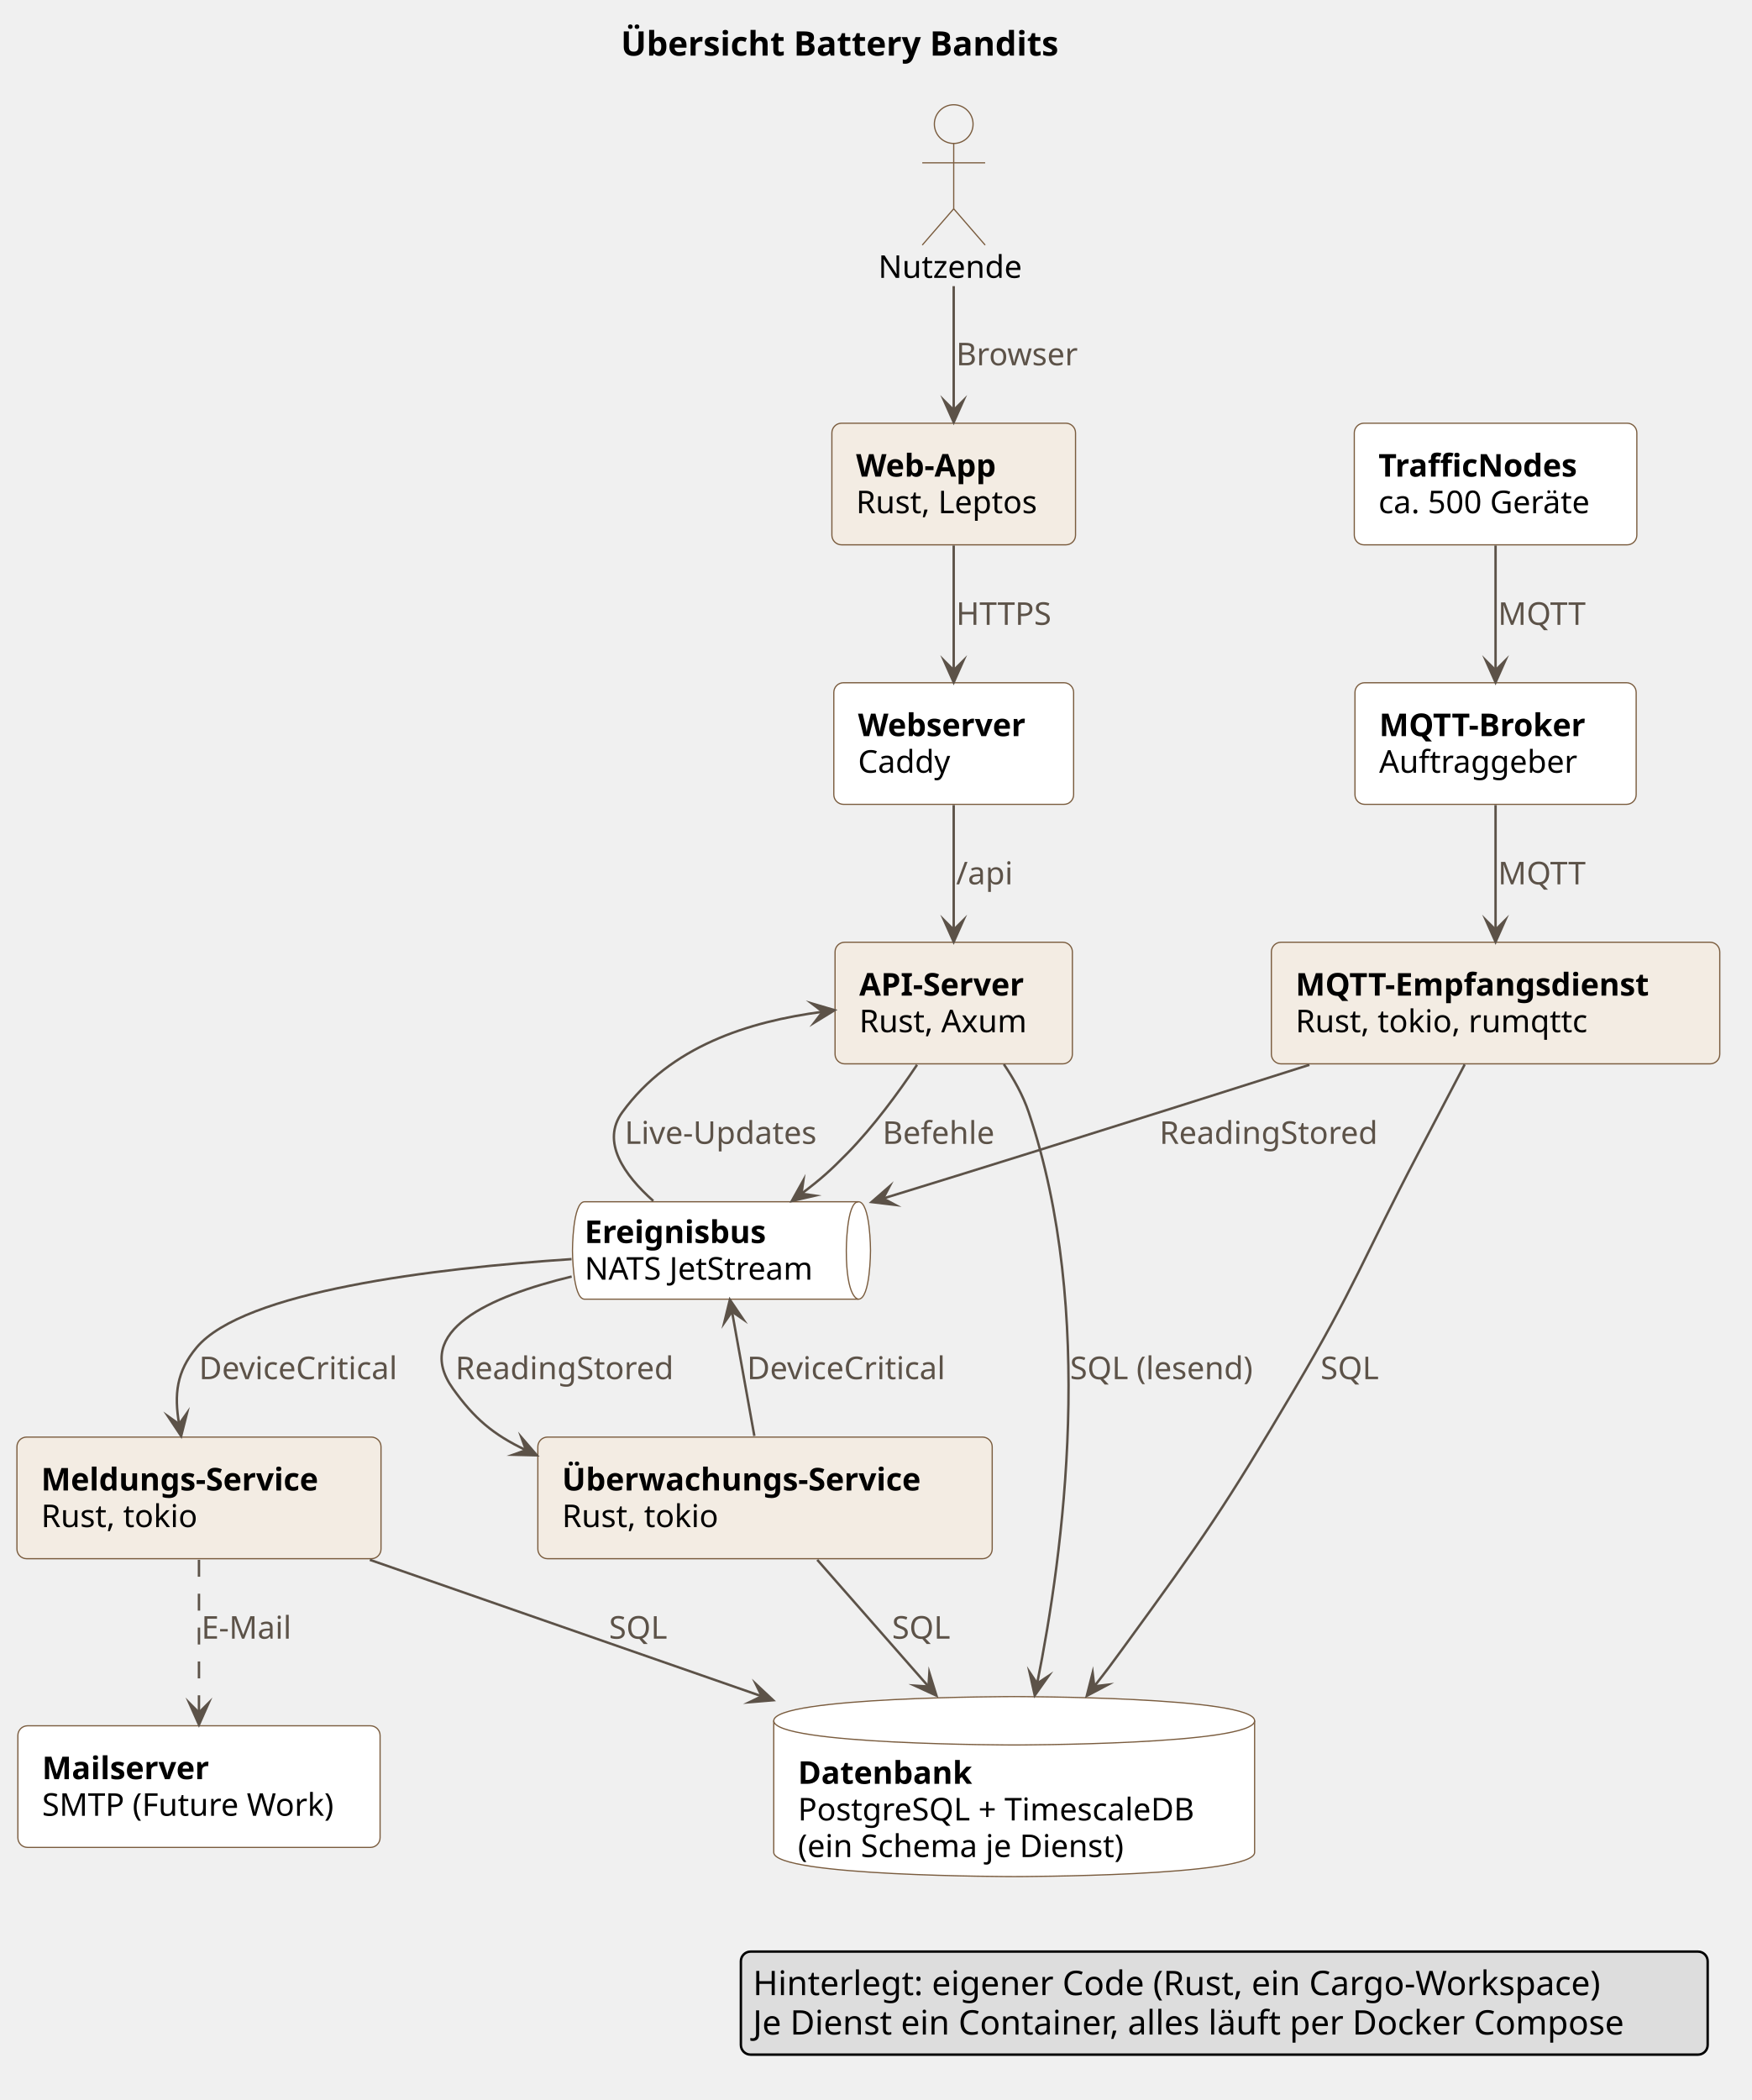
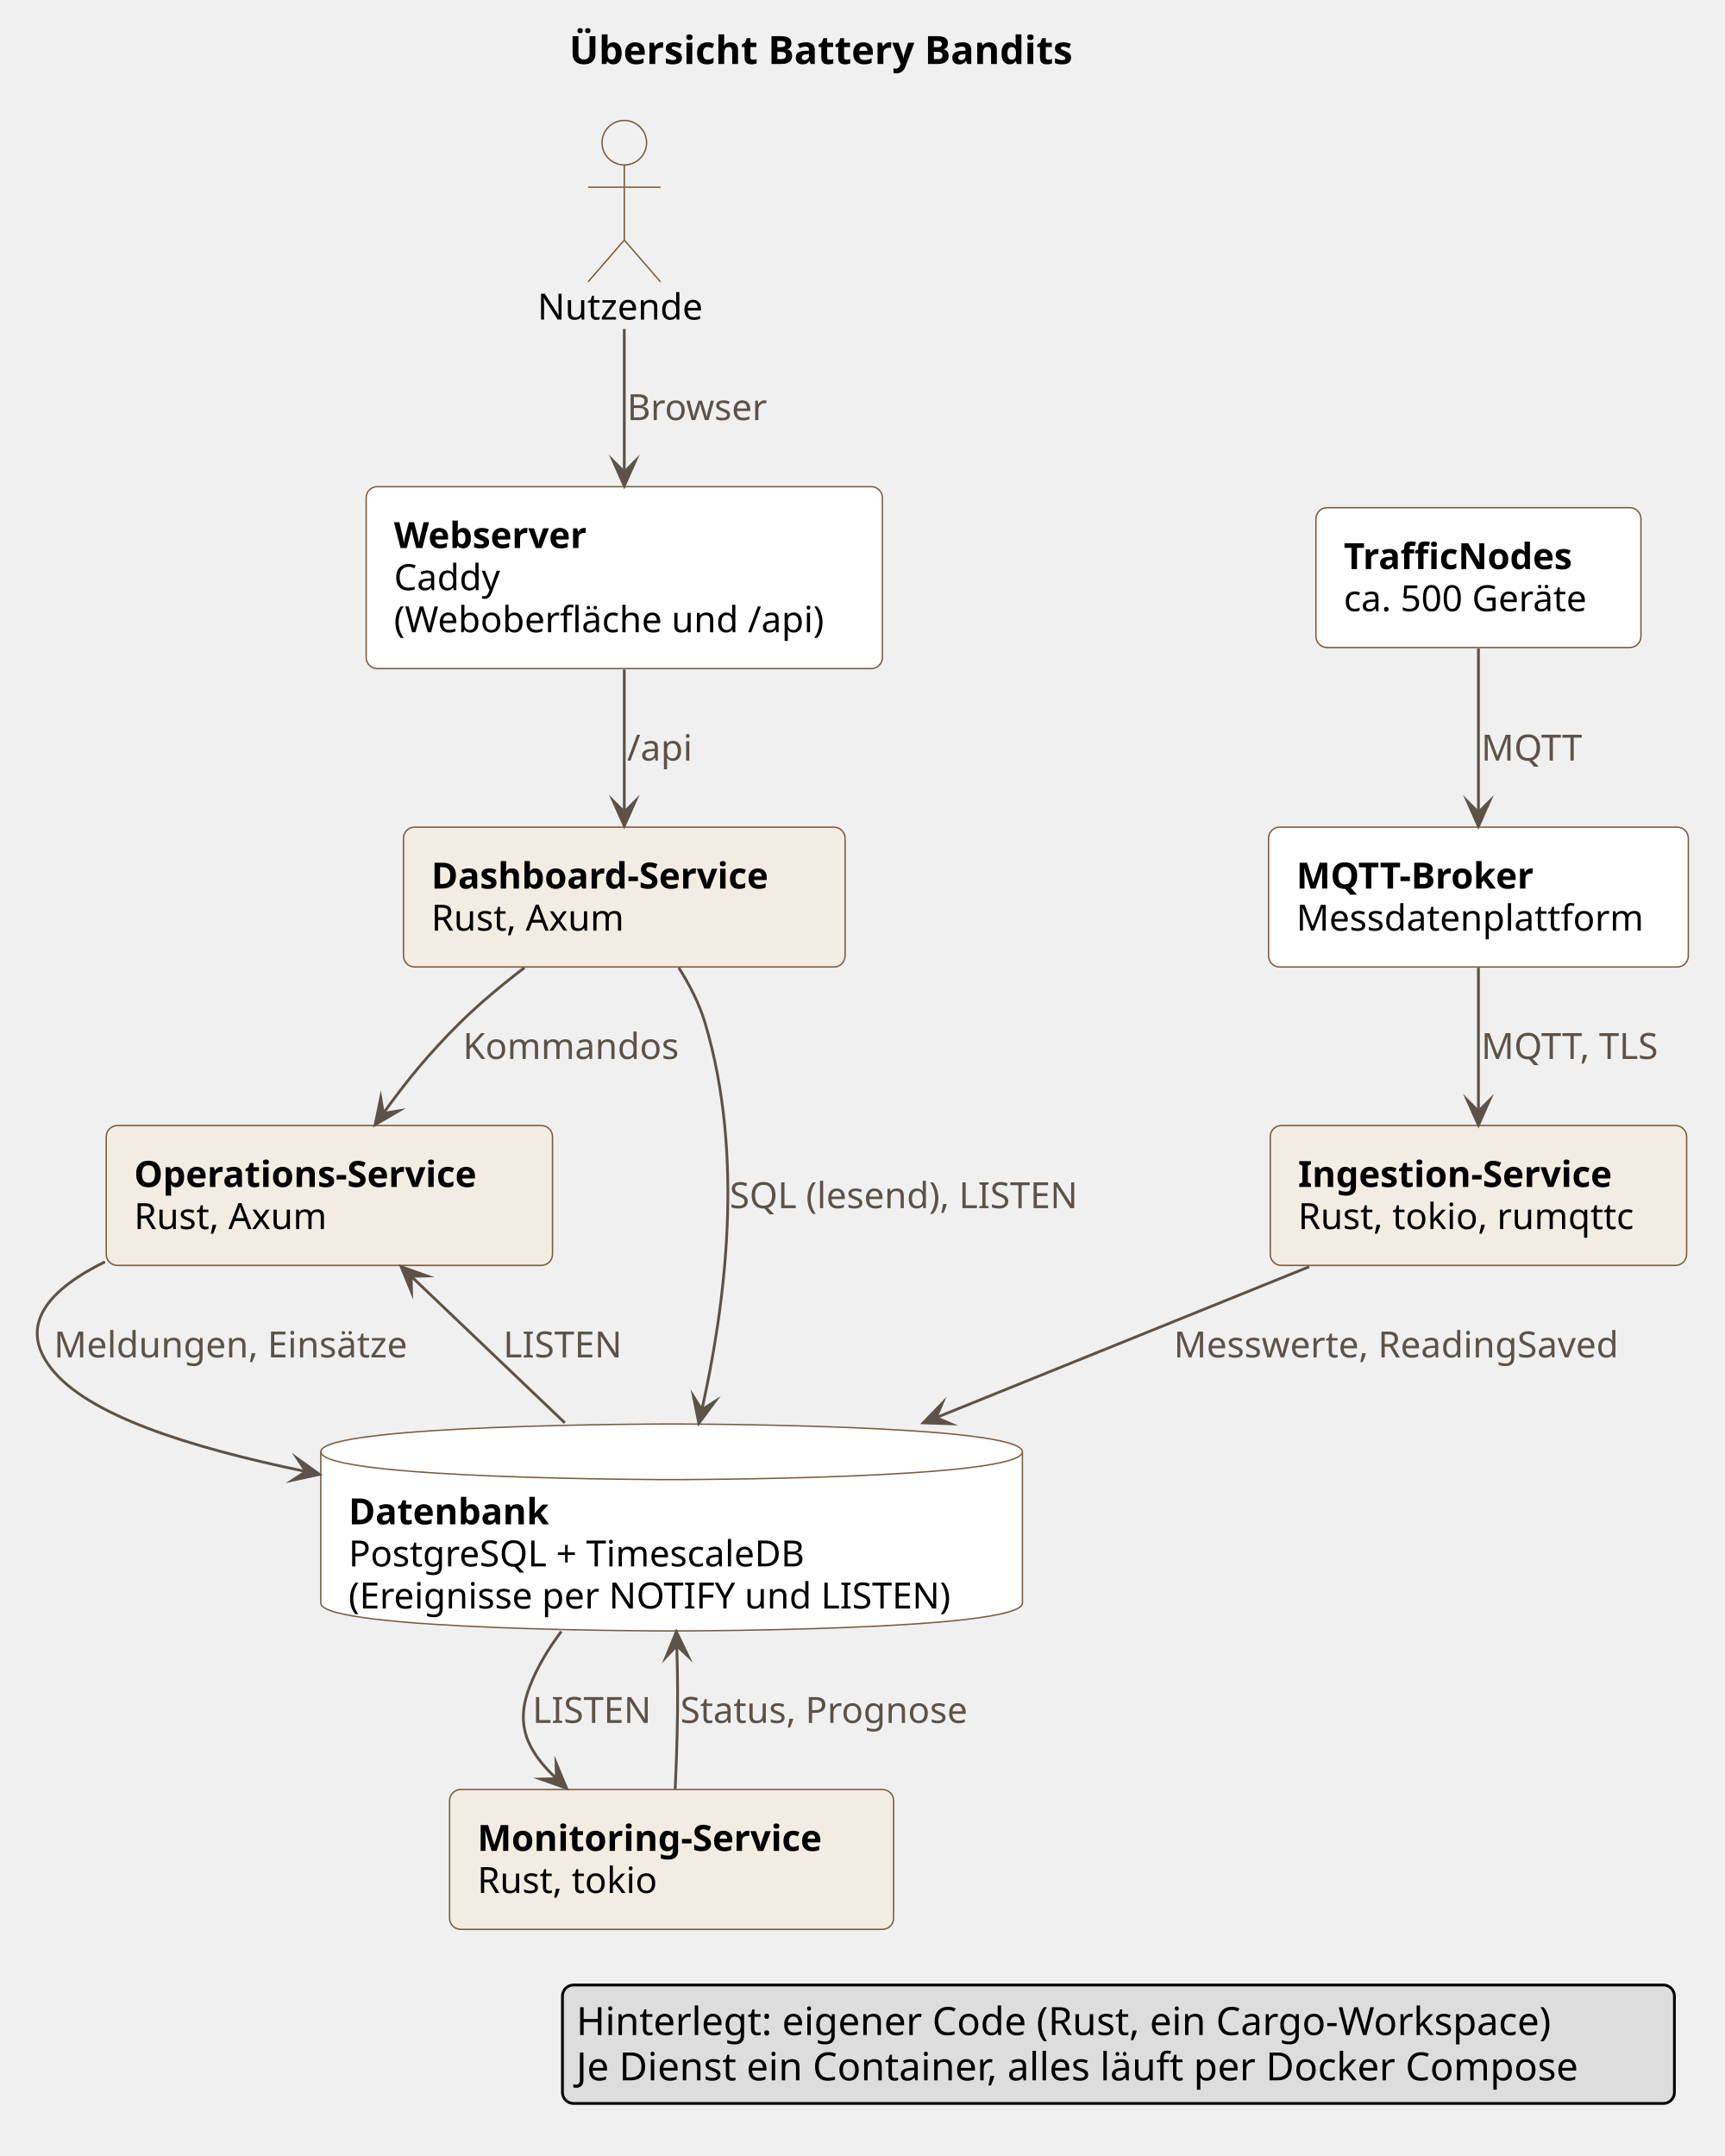
- <svg xmlns="http://www.w3.org/2000/svg" version="1.1" data-diagram-type="DESCRIPTION" style="width:724px;height:868px;background:#FFFFFF;" width="724px" height="868px" viewBox="0 0 724 868" zoomAndPan="magnify" preserveAspectRatio="none" contentStyleType="text/css">
+ <svg xmlns="http://www.w3.org/2000/svg" version="1.1" data-diagram-type="DESCRIPTION" style="width:620px;height:775px;background:#FFFFFF;" width="620px" height="775px" viewBox="0 0 620 775" zoomAndPan="magnify" preserveAspectRatio="none" contentStyleType="text/css">
  <defs />
  <g font-family="sans-serif" lengthAdjust="spacing">
-     <g class="title" data-source-line="24">
-       <text x="256.673" y="22.995" fill="#000" font-size="14" textLength="204.586" font-weight="700">Übersicht Battery Bandits</text>
+     <g class="title" data-source-line="20">
+       <text x="204.615" y="22.995" fill="#000" font-size="14" textLength="204.586" font-weight="700">Übersicht Battery Bandits</text>
    </g>
-     <g class="entity" data-qualified-name="user" id="ent0001" data-source-line="26">
-       <ellipse cx="394.256" cy="51.297" rx="8" ry="8" fill="#F1F1F1" style="stroke:#7A5C3E;stroke-width:0.5;" />
-       <path d="M394.256,59.297 L394.256,86.297 M381.256,67.297 L407.256,67.297 M394.256,86.297 L381.256,101.297 M394.256,86.297 L407.256,101.297" style="stroke:#7A5C3E;stroke-width:0.5;" fill="none" />
-       <text x="363.07" y="114.864" fill="#000" font-size="13" textLength="62.372">Nutzende</text>
+     <g class="entity" data-qualified-name="user" id="ent0001" data-source-line="22">
+       <ellipse cx="224.386" cy="51.297" rx="8" ry="8" fill="#F1F1F1" style="stroke:#7A5C3E;stroke-width:0.5;" />
+       <path d="M224.386,59.297 L224.386,86.297 M211.386,67.297 L237.386,67.297 M224.386,86.297 L211.386,101.297 M224.386,86.297 L237.386,101.297" style="stroke:#7A5C3E;stroke-width:0.5;" fill="none" />
+       <text x="193.2" y="114.864" fill="#000" font-size="13" textLength="62.372">Nutzende</text>
    </g>
-     <g class="entity" data-qualified-name="web" id="ent0002" data-source-line="28">
-       <rect x="343.89" y="174.927" width="100.723" height="50.266" fill="#F3ECE3" style="stroke:#7A5C3E;stroke-width:0.5;" rx="4" ry="4" />
-       <text x="353.89" y="196.994" fill="#000" font-size="13" textLength="66.53" font-weight="700">Web-App</text>
-       <text x="353.89" y="212.127" fill="#000" font-size="13" textLength="80.723">Rust, Leptos</text>
+     <g class="entity" data-qualified-name="caddy" id="ent0002" data-source-line="24">
+       <rect x="131.61" y="174.937" width="185.541" height="65.398" fill="#FFF" style="stroke:#7A5C3E;stroke-width:0.5;" rx="4" ry="4" />
+       <text x="141.61" y="197.004" fill="#000" font-size="13" textLength="79.13" font-weight="700">Webserver</text>
+       <text x="141.61" y="212.137" fill="#000" font-size="13" textLength="41.241">Caddy</text>
+       <text x="141.61" y="227.269" fill="#000" font-size="13" textLength="165.541">(Weboberfläche und /api)</text>
    </g>
-     <g class="entity" data-qualified-name="caddy" id="ent0003" data-source-line="33">
-       <rect x="344.69" y="282.197" width="99.13" height="50.266" fill="#FFF" style="stroke:#7A5C3E;stroke-width:0.5;" rx="4" ry="4" />
-       <text x="354.69" y="304.264" fill="#000" font-size="13" textLength="79.13" font-weight="700">Webserver</text>
-       <text x="354.69" y="319.397" fill="#000" font-size="13" textLength="41.241">Caddy</text>
+     <g class="entity" data-qualified-name="dashboard" id="ent0003" data-source-line="30">
+       <rect x="145.02" y="297.327" width="158.722" height="50.266" fill="#F3ECE3" style="stroke:#7A5C3E;stroke-width:0.5;" rx="4" ry="4" />
+       <text x="155.02" y="319.394" fill="#000" font-size="13" textLength="138.722" font-weight="700">Dashboard-Service</text>
+       <text x="155.02" y="334.527" fill="#000" font-size="13" textLength="74.896">Rust, Axum</text>
    </g>
-     <g class="entity" data-qualified-name="api" id="ent0004" data-source-line="38">
-       <rect x="345.2" y="389.457" width="98.114" height="50.266" fill="#F3ECE3" style="stroke:#7A5C3E;stroke-width:0.5;" rx="4" ry="4" />
-       <text x="355.2" y="411.524" fill="#000" font-size="13" textLength="78.114" font-weight="700">API-Server</text>
-       <text x="355.2" y="426.657" fill="#000" font-size="13" textLength="74.896">Rust, Axum</text>
+     <g class="entity" data-qualified-name="ingestion" id="ent0004" data-source-line="35">
+       <rect x="456.55" y="404.597" width="149.657" height="50.266" fill="#F3ECE3" style="stroke:#7A5C3E;stroke-width:0.5;" rx="4" ry="4" />
+       <text x="466.55" y="426.664" fill="#000" font-size="13" textLength="128.248" font-weight="700">Ingestion-Service</text>
+       <text x="466.55" y="441.797" fill="#000" font-size="13" textLength="129.657">Rust, tokio, rumqttc</text>
    </g>
-     <g class="entity" data-qualified-name="ingest" id="ent0005" data-source-line="43">
-       <rect x="525.57" y="389.457" width="185.363" height="50.266" fill="#F3ECE3" style="stroke:#7A5C3E;stroke-width:0.5;" rx="4" ry="4" />
-       <text x="535.57" y="411.524" fill="#000" font-size="13" textLength="165.363" font-weight="700">MQTT-Empfangsdienst</text>
-       <text x="535.57" y="426.657" fill="#000" font-size="13" textLength="129.657">Rust, tokio, rumqttc</text>
+     <g class="entity" data-qualified-name="monitoring" id="ent0005" data-source-line="40">
+       <rect x="161.59" y="643.257" width="159.591" height="50.266" fill="#F3ECE3" style="stroke:#7A5C3E;stroke-width:0.5;" rx="4" ry="4" />
+       <text x="171.59" y="665.324" fill="#000" font-size="13" textLength="139.591" font-weight="700">Monitoring-Service</text>
+       <text x="171.59" y="680.457" fill="#000" font-size="13" textLength="69.551">Rust, tokio</text>
    </g>
-     <g class="entity" data-qualified-name="monitor" id="ent0006" data-source-line="48">
-       <rect x="222.34" y="593.997" width="187.826" height="50.266" fill="#F3ECE3" style="stroke:#7A5C3E;stroke-width:0.5;" rx="4" ry="4" />
-       <text x="232.34" y="616.064" fill="#000" font-size="13" textLength="167.826" font-weight="700">Überwachungs-Service</text>
-       <text x="232.34" y="631.197" fill="#000" font-size="13" textLength="69.551">Rust, tokio</text>
+     <g class="entity" data-qualified-name="operations" id="ent0006" data-source-line="45">
+       <rect x="38.19" y="404.597" width="160.391" height="50.266" fill="#F3ECE3" style="stroke:#7A5C3E;stroke-width:0.5;" rx="4" ry="4" />
+       <text x="48.19" y="426.664" fill="#000" font-size="13" textLength="140.391" font-weight="700">Operations-Service</text>
+       <text x="48.19" y="441.797" fill="#000" font-size="13" textLength="74.896">Rust, Axum</text>
    </g>
-     <g class="entity" data-qualified-name="incidents" id="ent0007" data-source-line="53">
-       <rect x="7" y="593.997" width="150.508" height="50.266" fill="#F3ECE3" style="stroke:#7A5C3E;stroke-width:0.5;" rx="4" ry="4" />
-       <text x="17" y="616.064" fill="#000" font-size="13" textLength="130.508" font-weight="700">Meldungs-Service</text>
-       <text x="17" y="631.197" fill="#000" font-size="13" textLength="69.551">Rust, tokio</text>
+     <g class="entity" data-qualified-name="db" id="ent0007" data-source-line="50">
+       <path d="M115.3,521.867 C115.3,511.867 241.386,511.867 241.386,511.867 C241.386,511.867 367.472,511.867 367.472,521.867 L367.472,576.265 C367.472,586.265 241.386,586.265 241.386,586.265 C241.386,586.265 115.3,586.265 115.3,576.265 L115.3,521.867" style="stroke:#7A5C3E;stroke-width:0.5;" fill="#FFF" />
+       <path d="M115.3,521.867 C115.3,531.867 241.386,531.867 241.386,531.867 C241.386,531.867 367.472,531.867 367.472,521.867" style="stroke:#7A5C3E;stroke-width:0.5;" fill="none" />
+       <text x="125.3" y="547.934" fill="#000" font-size="13" textLength="79.828" font-weight="700">Datenbank</text>
+       <text x="125.3" y="563.067" fill="#000" font-size="13" textLength="178.782">PostgreSQL + TimescaleDB</text>
+       <text x="125.3" y="578.199" fill="#000" font-size="13" textLength="232.172">(Ereignisse per NOTIFY und LISTEN)</text>
    </g>
-     <g class="entity" data-qualified-name="bus" id="ent0008" data-source-line="58">
-       <path d="M241.66,496.727 L354.854,496.727 C359.854,496.727 359.854,516.86 359.854,516.86 C359.854,516.86 359.854,536.993 354.854,536.993 L241.66,536.993 C236.66,536.993 236.66,516.86 236.66,516.86 C236.66,516.86 236.66,496.727 241.66,496.727" style="stroke:#7A5C3E;stroke-width:0.5;" fill="#FFF" />
-       <path d="M354.854,496.727 C349.854,496.727 349.854,516.86 349.854,516.86 C349.854,536.993 354.854,536.993 354.854,536.993" style="stroke:#7A5C3E;stroke-width:0.5;" fill="none" />
-       <text x="241.66" y="513.794" fill="#000" font-size="13" textLength="85.617" font-weight="700">Ereignisbus</text>
-       <text x="241.66" y="528.927" fill="#000" font-size="13" textLength="103.194">NATS JetStream</text>
+     <g class="entity" data-qualified-name="broker" id="ent0008" data-source-line="56">
+       <rect x="455.94" y="297.327" width="150.876" height="50.266" fill="#FFF" style="stroke:#7A5C3E;stroke-width:0.5;" rx="4" ry="4" />
+       <text x="465.94" y="319.394" fill="#000" font-size="13" textLength="96.243" font-weight="700">MQTT-Broker</text>
+       <text x="465.94" y="334.527" fill="#000" font-size="13" textLength="130.876">Messdatenplattform</text>
    </g>
-     <g class="entity" data-qualified-name="db" id="ent0009" data-source-line="63">
-       <path d="M319.86,711.257 C319.86,701.257 419.251,701.257 419.251,701.257 C419.251,701.257 518.642,701.257 518.642,711.257 L518.642,765.655 C518.642,775.655 419.251,775.655 419.251,775.655 C419.251,775.655 319.86,775.655 319.86,765.655 L319.86,711.257" style="stroke:#7A5C3E;stroke-width:0.5;" fill="#FFF" />
-       <path d="M319.86,711.257 C319.86,721.257 419.251,721.257 419.251,721.257 C419.251,721.257 518.642,721.257 518.642,711.257" style="stroke:#7A5C3E;stroke-width:0.5;" fill="none" />
-       <text x="329.86" y="737.324" fill="#000" font-size="13" textLength="79.828" font-weight="700">Datenbank</text>
-       <text x="329.86" y="752.457" fill="#000" font-size="13" textLength="178.782">PostgreSQL + TimescaleDB</text>
-       <text x="329.86" y="767.589" fill="#000" font-size="13" textLength="147.996">(ein Schema je Dienst)</text>
+     <g class="entity" data-qualified-name="tn" id="ent0009" data-source-line="61">
+       <rect x="472.98" y="182.497" width="116.802" height="50.266" fill="#FFF" style="stroke:#7A5C3E;stroke-width:0.5;" rx="4" ry="4" />
+       <text x="482.98" y="204.564" fill="#000" font-size="13" textLength="93.196" font-weight="700">TrafficNodes</text>
+       <text x="482.98" y="219.697" fill="#000" font-size="13" textLength="96.802">ca. 500 Geräte</text>
    </g>
-     <g class="entity" data-qualified-name="broker" id="ent0010" data-source-line="69">
-       <rect x="560.13" y="282.197" width="116.243" height="50.266" fill="#FFF" style="stroke:#7A5C3E;stroke-width:0.5;" rx="4" ry="4" />
-       <text x="570.13" y="304.264" fill="#000" font-size="13" textLength="96.243" font-weight="700">MQTT-Broker</text>
-       <text x="570.13" y="319.397" fill="#000" font-size="13" textLength="86.214">Auftraggeber</text>
+     <g class="link" data-entity-1="ent0001" data-entity-2="ent0002" id="lnk10" data-source-line="66" data-link-type="dependency">
+       <path d="M224.38,118.277 C224.38,136.167 224.38,152.457 224.38,169.657" style="stroke:#5C5248;stroke-width:1;" fill="none" id="user-to-caddy" />
+       <polygon points="224.38,174.657,228.38,165.657,224.38,169.657,220.38,165.657,224.38,174.657" fill="#5C5248" style="stroke:#5C5248;stroke-width:1;stroke-linejoin:miter;stroke-miterlimit:10;" />
+       <text x="225.38" y="151.004" fill="#5C5248" font-size="13" textLength="52.965">Browser</text>
    </g>
-     <g class="entity" data-qualified-name="tn" id="ent0011" data-source-line="74">
-       <rect x="559.85" y="174.927" width="116.802" height="50.266" fill="#FFF" style="stroke:#7A5C3E;stroke-width:0.5;" rx="4" ry="4" />
-       <text x="569.85" y="196.994" fill="#000" font-size="13" textLength="93.196" font-weight="700">TrafficNodes</text>
-       <text x="569.85" y="212.127" fill="#000" font-size="13" textLength="96.802">ca. 500 Geräte</text>
+     <g class="link" data-entity-1="ent0002" data-entity-2="ent0003" id="lnk11" data-source-line="67" data-link-type="dependency">
+       <path d="M224.38,240.667 C224.38,258.517 224.38,275.397 224.38,291.887" style="stroke:#5C5248;stroke-width:1;" fill="none" id="caddy-to-dashboard" />
+       <polygon points="224.38,296.887,228.38,287.887,224.38,291.887,220.38,287.887,224.38,296.887" fill="#5C5248" style="stroke:#5C5248;stroke-width:1;stroke-linejoin:miter;stroke-miterlimit:10;" />
+       <text x="225.38" y="273.394" fill="#5C5248" font-size="13" textLength="24.21">/api</text>
    </g>
-     <g class="entity" data-qualified-name="smtp" id="ent0012" data-source-line="79">
-       <rect x="7.39" y="713.327" width="149.733" height="50.266" fill="#FFF" style="stroke:#7A5C3E;stroke-width:0.5;" rx="4" ry="4" />
-       <text x="17.39" y="735.394" fill="#000" font-size="13" textLength="77.289" font-weight="700">Mailserver</text>
-       <text x="17.39" y="750.527" fill="#000" font-size="13" textLength="129.733">SMTP (Future Work)</text>
+     <g class="link" data-entity-1="ent0009" data-entity-2="ent0008" id="lnk12" data-source-line="69" data-link-type="dependency">
+       <path d="M531.38,233.117 C531.38,252.037 531.38,273.117 531.38,292.027" style="stroke:#5C5248;stroke-width:1;" fill="none" id="tn-to-broker" />
+       <polygon points="531.38,297.027,535.38,288.027,531.38,292.027,527.38,288.027,531.38,297.027" fill="#5C5248" style="stroke:#5C5248;stroke-width:1;stroke-linejoin:miter;stroke-miterlimit:10;" />
+       <text x="532.38" y="273.394" fill="#5C5248" font-size="13" textLength="37.331">MQTT</text>
    </g>
-     <g class="link" data-entity-1="ent0001" data-entity-2="ent0002" id="lnk13" data-source-line="84" data-link-type="dependency">
-       <path d="M394.25,118.277 C394.25,136.617 394.25,153.267 394.25,169.537" style="stroke:#5C5248;stroke-width:1;" fill="none" id="user-to-web" />
-       <polygon points="394.25,174.537,398.25,165.537,394.25,169.537,390.25,165.537,394.25,174.537" fill="#5C5248" style="stroke:#5C5248;stroke-width:1;stroke-linejoin:miter;stroke-miterlimit:10;" />
-       <text x="395.25" y="150.994" fill="#5C5248" font-size="13" textLength="52.965">Browser</text>
+     <g class="link" data-entity-1="ent0008" data-entity-2="ent0004" id="lnk13" data-source-line="70" data-link-type="dependency">
+       <path d="M531.38,347.877 C531.38,364.887 531.38,382.467 531.38,399.447" style="stroke:#5C5248;stroke-width:1;" fill="none" id="broker-to-ingestion" />
+       <polygon points="531.38,404.447,535.38,395.447,531.38,399.447,527.38,395.447,531.38,404.447" fill="#5C5248" style="stroke:#5C5248;stroke-width:1;stroke-linejoin:miter;stroke-miterlimit:10;" />
+       <text x="532.38" y="380.664" fill="#5C5248" font-size="13" textLength="69.031">MQTT, TLS</text>
    </g>
-     <g class="link" data-entity-1="ent0002" data-entity-2="ent0003" id="lnk14" data-source-line="85" data-link-type="dependency">
-       <path d="M394.25,225.477 C394.25,242.487 394.25,260.067 394.25,277.047" style="stroke:#5C5248;stroke-width:1;" fill="none" id="web-to-caddy" />
-       <polygon points="394.25,282.047,398.25,273.047,394.25,277.047,390.25,273.047,394.25,282.047" fill="#5C5248" style="stroke:#5C5248;stroke-width:1;stroke-linejoin:miter;stroke-miterlimit:10;" />
-       <text x="395.25" y="258.264" fill="#5C5248" font-size="13" textLength="41.749">HTTPS</text>
+     <g class="link" data-entity-1="ent0004" data-entity-2="ent0007" id="lnk14" data-source-line="71" data-link-type="dependency">
+       <path d="M470.59,455.327 C430.39,471.587 381.625,491.322 336.475,509.582" style="stroke:#5C5248;stroke-width:1;" fill="none" id="ingestion-to-db" />
+       <polygon points="331.84,511.457,341.683,511.791,336.475,509.582,338.684,504.374,331.84,511.457" fill="#5C5248" style="stroke:#5C5248;stroke-width:1;stroke-linejoin:miter;stroke-miterlimit:10;" />
+       <text x="421.88" y="487.934" fill="#5C5248" font-size="13" textLength="171.609">Messwerte, ReadingSaved</text>
    </g>
-     <g class="link" data-entity-1="ent0003" data-entity-2="ent0004" id="lnk15" data-source-line="86" data-link-type="dependency">
-       <path d="M394.25,332.747 C394.25,349.747 394.25,367.337 394.25,384.317" style="stroke:#5C5248;stroke-width:1;" fill="none" id="caddy-to-api" />
-       <polygon points="394.25,389.317,398.25,380.317,394.25,384.317,390.25,380.317,394.25,389.317" fill="#5C5248" style="stroke:#5C5248;stroke-width:1;stroke-linejoin:miter;stroke-miterlimit:10;" />
-       <text x="395.25" y="365.524" fill="#5C5248" font-size="13" textLength="24.21">/api</text>
+     <g class="link" data-entity-1="ent0007" data-entity-2="ent0005" id="lnk15" data-source-line="72" data-link-type="dependency">
+       <path d="M201.74,586.447 C197.11,592.587 193.09,599.257 190.38,606.257 C185.15,619.797 189.164,629.075 200.004,639.365" style="stroke:#5C5248;stroke-width:1;" fill="none" id="db-to-monitoring" />
+       <polygon points="203.63,642.807,199.856,633.71,200.004,639.365,194.349,639.512,203.63,642.807" fill="#5C5248" style="stroke:#5C5248;stroke-width:1;stroke-linejoin:miter;stroke-miterlimit:10;" />
+       <text x="191.38" y="619.324" fill="#5C5248" font-size="13" textLength="45.208">LISTEN</text>
    </g>
-     <g class="link" data-entity-1="ent0011" data-entity-2="ent0010" id="lnk16" data-source-line="88" data-link-type="dependency">
-       <path d="M618.25,225.477 C618.25,242.487 618.25,260.067 618.25,277.047" style="stroke:#5C5248;stroke-width:1;" fill="none" id="tn-to-broker" />
-       <polygon points="618.25,282.047,622.25,273.047,618.25,277.047,614.25,273.047,618.25,282.047" fill="#5C5248" style="stroke:#5C5248;stroke-width:1;stroke-linejoin:miter;stroke-miterlimit:10;" />
-       <text x="619.25" y="258.264" fill="#5C5248" font-size="13" textLength="37.331">MQTT</text>
+     <g class="link" data-entity-1="ent0005" data-entity-2="ent0007" id="lnk16" data-source-line="73" data-link-type="dependency">
+       <path d="M242.68,643.117 C242.97,636.667 243.24,629.707 243.38,623.257 C243.65,611.317 243.599,603.265 243.249,591.545" style="stroke:#5C5248;stroke-width:1;" fill="none" id="monitoring-to-db" />
+       <polygon points="243.1,586.547,239.37,595.662,243.249,591.545,247.367,595.423,243.1,586.547" fill="#5C5248" style="stroke:#5C5248;stroke-width:1;stroke-linejoin:miter;stroke-miterlimit:10;" />
+       <text x="244.51" y="619.324" fill="#5C5248" font-size="13" textLength="110.043">Status, Prognose</text>
    </g>
-     <g class="link" data-entity-1="ent0010" data-entity-2="ent0005" id="lnk17" data-source-line="89" data-link-type="dependency">
-       <path d="M618.25,332.747 C618.25,349.747 618.25,367.337 618.25,384.317" style="stroke:#5C5248;stroke-width:1;" fill="none" id="broker-to-ingest" />
-       <polygon points="618.25,389.317,622.25,380.317,618.25,384.317,614.25,380.317,618.25,389.317" fill="#5C5248" style="stroke:#5C5248;stroke-width:1;stroke-linejoin:miter;stroke-miterlimit:10;" />
-       <text x="619.25" y="365.524" fill="#5C5248" font-size="13" textLength="37.331">MQTT</text>
+     <g class="link" data-entity-1="ent0007" data-entity-2="ent0006" id="lnk17" data-source-line="74" data-link-type="dependency">
+       <path d="M203.01,511.457 C183.86,493.197 164.827,475.039 147.787,458.779" style="stroke:#5C5248;stroke-width:1;" fill="none" id="db-to-operations" />
+       <polygon points="144.17,455.327,147.92,464.434,147.787,458.779,153.443,458.646,144.17,455.327" fill="#5C5248" style="stroke:#5C5248;stroke-width:1;stroke-linejoin:miter;stroke-miterlimit:10;" />
+       <text x="180.88" y="487.934" fill="#5C5248" font-size="13" textLength="45.208">LISTEN</text>
    </g>
-     <g class="link" data-entity-1="ent0005" data-entity-2="ent0009" id="lnk18" data-source-line="90" data-link-type="dependency">
-       <path d="M605.49,439.987 C599.63,451.187 592.59,464.627 586.25,476.727 C563.6,519.967 560.09,531.977 535.25,573.997 C506.16,623.207 497.93,635.057 464.25,681.257 C459.54,687.727 457.462,690.538 452.362,697.018" style="stroke:#5C5248;stroke-width:1;" fill="none" id="ingest-to-db" />
-       <polygon points="449.27,700.947,457.979,696.348,452.362,697.018,451.693,691.401,449.27,700.947" fill="#5C5248" style="stroke:#5C5248;stroke-width:1;stroke-linejoin:miter;stroke-miterlimit:10;" />
-       <text x="545.9" y="570.064" fill="#5C5248" font-size="13" textLength="25.727">SQL</text>
+     <g class="link" data-entity-1="ent0006" data-entity-2="ent0007" id="lnk18" data-source-line="75" data-link-type="dependency">
+       <path d="M37.71,453.577 C18.15,463.227 6,475.977 18.38,491.867 C31.39,508.557 66.964,520.04 109.914,528.96" style="stroke:#5C5248;stroke-width:1;" fill="none" id="operations-to-db" />
+       <polygon points="114.81,529.977,106.811,524.23,109.914,528.96,105.185,532.063,114.81,529.977" fill="#5C5248" style="stroke:#5C5248;stroke-width:1;stroke-linejoin:miter;stroke-miterlimit:10;" />
+       <text x="19.38" y="487.934" fill="#5C5248" font-size="13" textLength="135.034">Meldungen, Einsätze</text>
    </g>
-     <g class="link" data-entity-1="ent0005" data-entity-2="ent0008" id="lnk19" data-source-line="91" data-link-type="dependency">
-       <path d="M541.29,440.127 C505.95,451.347 463.5,464.777 425.25,476.727 C404.11,483.337 385.749,489.016 365.079,495.376" style="stroke:#5C5248;stroke-width:1;" fill="none" id="ingest-to-bus" />
-       <polygon points="360.3,496.847,370.078,498.023,365.079,495.376,367.726,490.377,360.3,496.847" fill="#5C5248" style="stroke:#5C5248;stroke-width:1;stroke-linejoin:miter;stroke-miterlimit:10;" />
-       <text x="479.31" y="472.794" fill="#5C5248" font-size="13" textLength="96.25">ReadingStored</text>
+     <g class="link" data-entity-1="ent0003" data-entity-2="ent0007" id="lnk19" data-source-line="76" data-link-type="dependency">
+       <path d="M243.97,347.867 C247.84,353.977 251.33,360.747 253.38,367.597 C267.82,415.877 260.528,469.677 252.268,506.737" style="stroke:#5C5248;stroke-width:1;" fill="none" id="dashboard-to-db" />
+       <polygon points="251.18,511.617,257.042,503.703,252.268,506.737,249.234,501.962,251.18,511.617" fill="#5C5248" style="stroke:#5C5248;stroke-width:1;stroke-linejoin:miter;stroke-miterlimit:10;" />
+       <text x="262.23" y="434.294" fill="#5C5248" font-size="13" textLength="136.348">SQL (lesend), LISTEN</text>
    </g>
-     <g class="link" data-entity-1="ent0008" data-entity-2="ent0006" id="lnk20" data-source-line="92" data-link-type="dependency">
-       <path d="M236.32,527.637 C202.33,535.857 170.24,550.187 187.25,573.997 C195.99,586.217 203.82,592.958 217.43,599.398" style="stroke:#5C5248;stroke-width:1;" fill="none" id="bus-to-monitor" />
-       <polygon points="221.95,601.537,215.526,594.072,217.43,599.398,212.104,601.303,221.95,601.537" fill="#5C5248" style="stroke:#5C5248;stroke-width:1;stroke-linejoin:miter;stroke-miterlimit:10;" />
-       <text x="188.25" y="570.064" fill="#5C5248" font-size="13" textLength="96.25">ReadingStored</text>
+     <g class="link" data-entity-1="ent0003" data-entity-2="ent0006" id="lnk20" data-source-line="77" data-link-type="dependency">
+       <path d="M188.47,347.877 C180.52,353.927 172.39,360.677 165.38,367.597 C154.14,378.697 146.192,388.489 137.752,400.209" style="stroke:#5C5248;stroke-width:1;" fill="none" id="dashboard-to-operations" />
+       <polygon points="134.83,404.267,143.335,399.301,137.752,400.209,136.843,394.626,134.83,404.267" fill="#5C5248" style="stroke:#5C5248;stroke-width:1;stroke-linejoin:miter;stroke-miterlimit:10;" />
+       <text x="166.38" y="380.664" fill="#5C5248" font-size="13" textLength="80.99">Kommandos</text>
    </g>
-     <g class="link" data-entity-1="ent0006" data-entity-2="ent0008" id="lnk22" data-source-line="94" data-link-type="dependency">
-       <path d="M311.84,593.517 C308.72,576.167 305.497,558.158 302.607,542.118" style="stroke:#5C5248;stroke-width:1;" fill="none" id="monitor-to-bus" />
-       <polygon points="301.72,537.197,299.379,546.764,302.607,542.118,307.252,545.345,301.72,537.197" fill="#5C5248" style="stroke:#5C5248;stroke-width:1;stroke-linejoin:miter;stroke-miterlimit:10;" />
-       <text x="308.79" y="570.064" fill="#5C5248" font-size="13" textLength="89.927">DeviceCritical</text>
-     </g>
-     <g class="link" data-entity-1="ent0006" data-entity-2="ent0009" id="lnk21" data-source-line="93" data-link-type="dependency">
-       <path d="M337.85,644.727 C352.12,660.987 367.792,678.828 383.822,697.098" style="stroke:#5C5248;stroke-width:1;" fill="none" id="monitor-to-db" />
-       <polygon points="387.12,700.857,384.191,691.454,383.822,697.098,378.178,696.73,387.12,700.857" fill="#5C5248" style="stroke:#5C5248;stroke-width:1;stroke-linejoin:miter;stroke-miterlimit:10;" />
-       <text x="368.75" y="677.324" fill="#5C5248" font-size="13" textLength="25.727">SQL</text>
-     </g>
-     <g class="link" data-entity-1="ent0008" data-entity-2="ent0007" id="lnk23" data-source-line="95" data-link-type="dependency">
-       <path d="M236.27,520.437 C179.26,524.257 100.71,533.717 81.25,556.997 C72.95,566.927 71.949,576.348 74.049,588.648" style="stroke:#5C5248;stroke-width:1;" fill="none" id="bus-to-incidents" />
-       <polygon points="74.89,593.577,77.318,584.032,74.049,588.648,69.432,585.378,74.89,593.577" fill="#5C5248" style="stroke:#5C5248;stroke-width:1;stroke-linejoin:miter;stroke-miterlimit:10;" />
-       <text x="82.25" y="570.064" fill="#5C5248" font-size="13" textLength="89.927">DeviceCritical</text>
-     </g>
-     <g class="link" data-entity-1="ent0007" data-entity-2="ent0009" id="lnk24" data-source-line="96" data-link-type="dependency">
-       <path d="M152.9,644.727 C201.25,661.557 261.318,682.473 314.898,701.123" style="stroke:#5C5248;stroke-width:1;" fill="none" id="incidents-to-db" />
-       <polygon points="319.62,702.767,312.435,696.031,314.898,701.123,309.805,703.586,319.62,702.767" fill="#5C5248" style="stroke:#5C5248;stroke-width:1;stroke-linejoin:miter;stroke-miterlimit:10;" />
-       <text x="251.75" y="677.324" fill="#5C5248" font-size="13" textLength="25.727">SQL</text>
-     </g>
-     <g class="link" data-entity-1="ent0007" data-entity-2="ent0012" id="lnk25" data-source-line="97" data-link-type="dependency">
-       <path d="M82.25,644.727 C82.25,664.747 82.25,687.877 82.25,707.897" style="stroke:#5C5248;stroke-width:1;stroke-dasharray:7,7;" fill="none" id="incidents-to-smtp" />
-       <polygon points="82.25,712.897,86.25,703.897,82.25,707.897,78.25,703.897,82.25,712.897" fill="#5C5248" style="stroke:#5C5248;stroke-width:1;stroke-linejoin:miter;stroke-miterlimit:10;" />
-       <text x="83.25" y="677.324" fill="#5C5248" font-size="13" textLength="39.311">E-Mail</text>
-     </g>
-     <g class="link" data-entity-1="ent0004" data-entity-2="ent0009" id="lnk26" data-source-line="98" data-link-type="dependency">
-       <path d="M414.99,439.897 C419.14,446.007 422.92,452.807 425.25,459.727 C453.03,542.227 439.644,641.555 428.744,695.865" style="stroke:#5C5248;stroke-width:1;" fill="none" id="api-to-db" />
-       <polygon points="427.76,700.767,433.453,692.73,428.744,695.865,425.609,691.156,427.76,700.767" fill="#5C5248" style="stroke:#5C5248;stroke-width:1;stroke-linejoin:miter;stroke-miterlimit:10;" />
-       <text x="442.33" y="570.064" fill="#5C5248" font-size="13" textLength="82.875">SQL (lesend)</text>
-     </g>
-     <g class="link" data-entity-1="ent0008" data-entity-2="ent0004" id="lnk27" data-source-line="99" data-link-type="dependency">
-       <path d="M270.06,496.387 C257.94,485.587 248.37,471.917 257.25,459.727 C277.19,432.357 309.443,422.254 340.063,418.194" style="stroke:#5C5248;stroke-width:1;" fill="none" id="bus-to-api" />
-       <polygon points="345.02,417.537,335.572,414.755,340.063,418.194,336.624,422.685,345.02,417.537" fill="#5C5248" style="stroke:#5C5248;stroke-width:1;stroke-linejoin:miter;stroke-miterlimit:10;" />
-       <text x="258.25" y="472.794" fill="#5C5248" font-size="13" textLength="85.09">Live-Updates</text>
-     </g>
-     <g class="link" data-entity-1="ent0004" data-entity-2="ent0008" id="lnk28" data-source-line="100" data-link-type="dependency">
-       <path d="M379.09,440.127 C371.24,451.847 361.05,465.697 350.25,476.727 C343.38,483.747 339.17,487.517 331.33,493.397" style="stroke:#5C5248;stroke-width:1;" fill="none" id="api-to-bus" />
-       <polygon points="327.33,496.397,336.93,494.197,331.33,493.397,332.13,487.797,327.33,496.397" fill="#5C5248" style="stroke:#5C5248;stroke-width:1;stroke-linejoin:miter;stroke-miterlimit:10;" />
-       <text x="364.82" y="472.794" fill="#5C5248" font-size="13" textLength="49.34">Befehle</text>
-     </g>
-     <g class="legend" data-source-line="102">
-       <rect x="306.271" y="806.655" width="399.662" height="42.594" fill="#DDD" style="stroke:#000;stroke-width:1;" rx="4" ry="4" />
-       <text x="311.271" y="824.65" fill="#000" font-size="14" textLength="378.171">Hinterlegt: eigener Code (Rust, ein Cargo-Workspace)</text>
-       <text x="311.271" y="840.947" fill="#000" font-size="14" textLength="389.662">Je Dienst ein Container, alles läuft per Docker Compose</text>
+     <g class="legend" data-source-line="79">
+       <rect x="202.154" y="713.523" width="399.662" height="42.594" fill="#DDD" style="stroke:#000;stroke-width:1;" rx="4" ry="4" />
+       <text x="207.154" y="731.518" fill="#000" font-size="14" textLength="378.171">Hinterlegt: eigener Code (Rust, ein Cargo-Workspace)</text>
+       <text x="207.154" y="747.814" fill="#000" font-size="14" textLength="389.662">Je Dienst ein Container, alles läuft per Docker Compose</text>
    </g>
  </g>
</svg>
